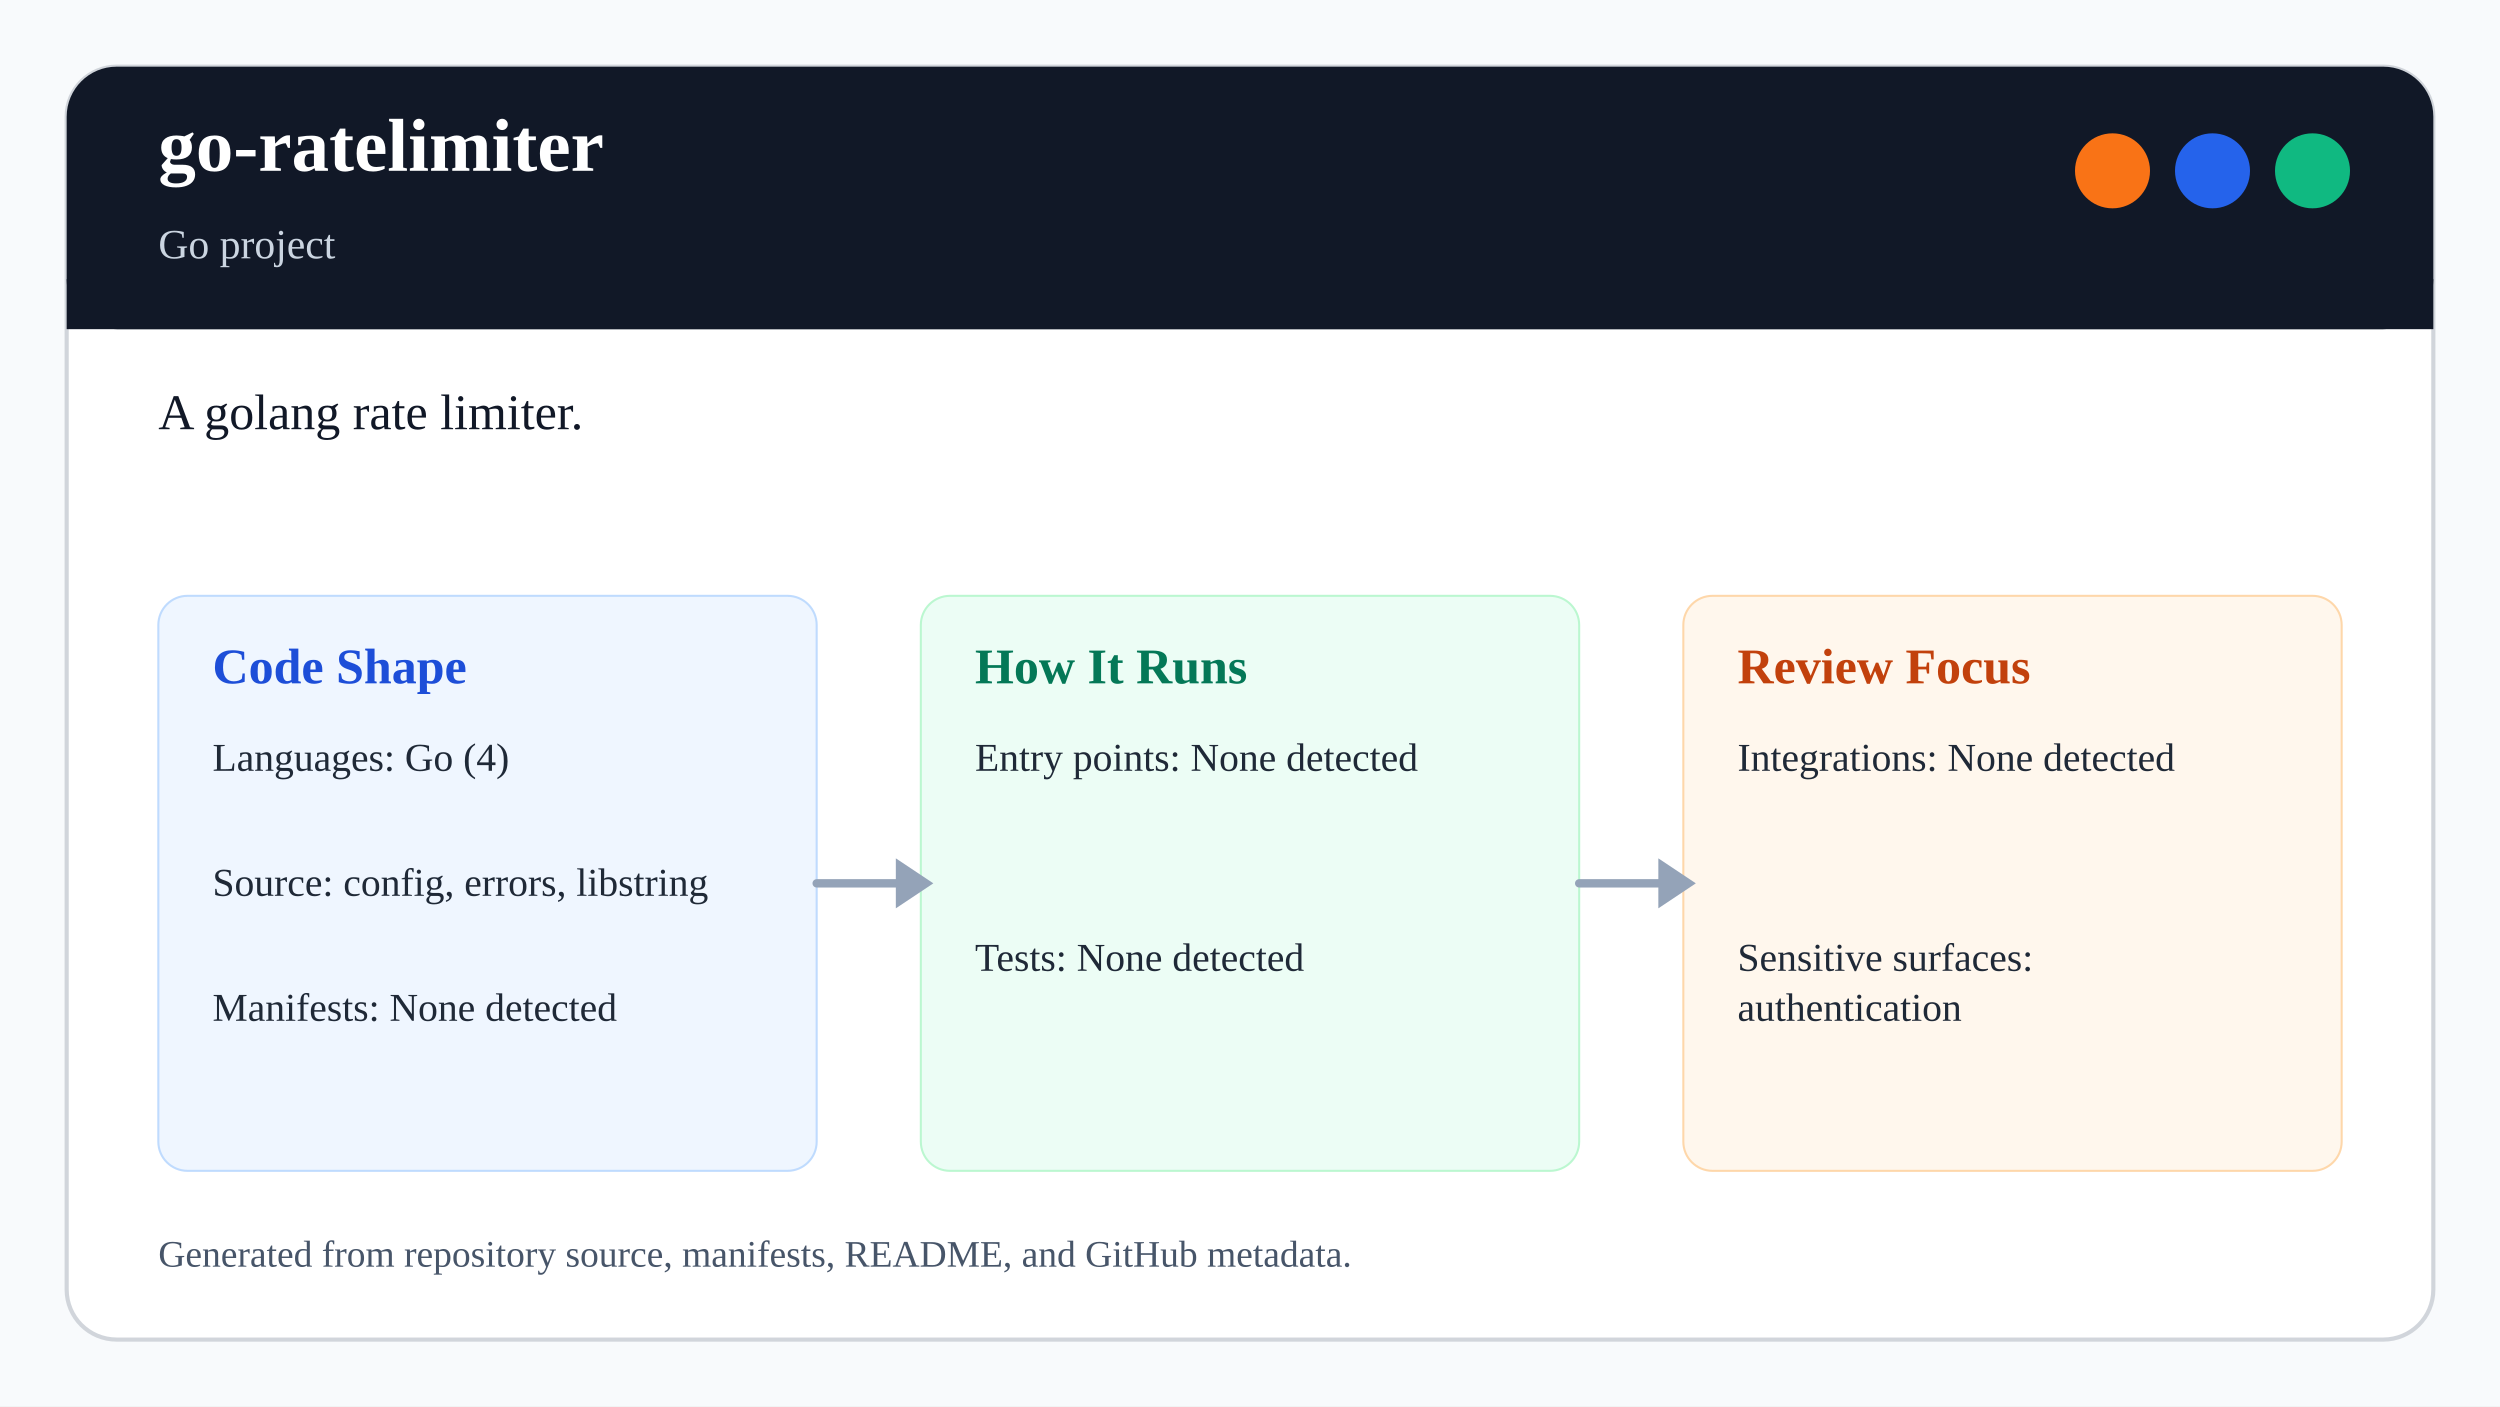
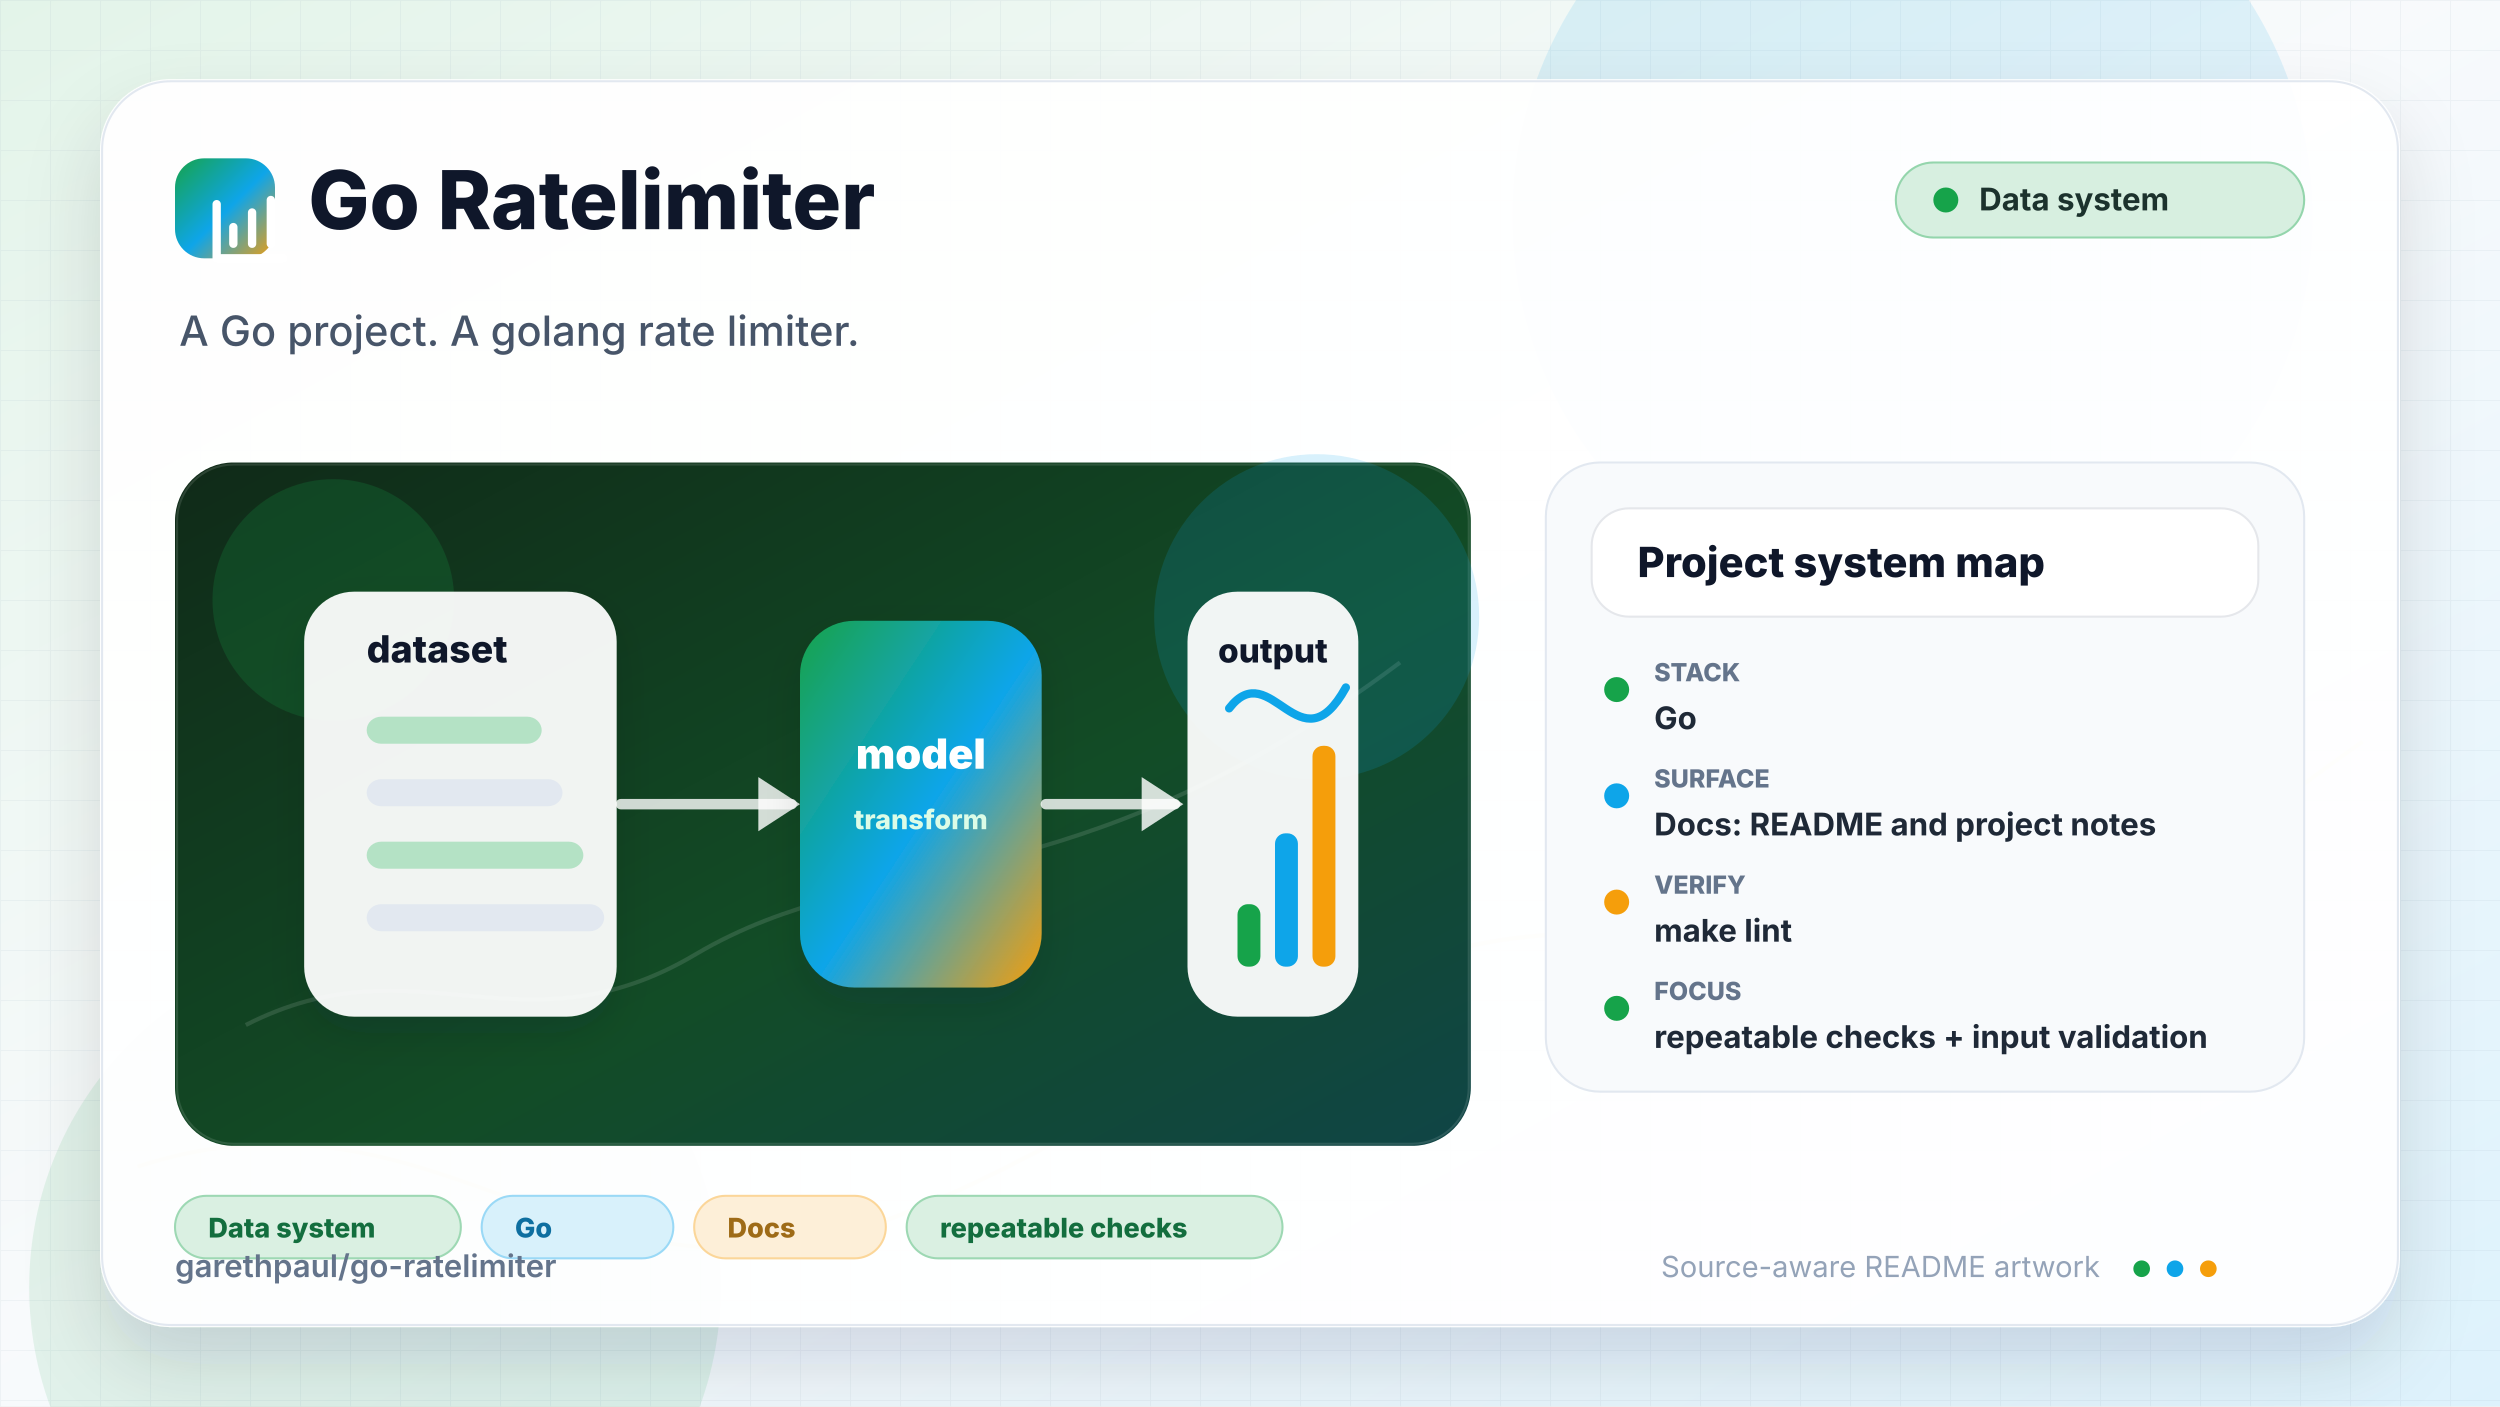
- <svg xmlns="http://www.w3.org/2000/svg" width="1200" height="675" viewBox="0 0 1200 675" role="img" aria-labelledby="title desc">
-   <rect width="1200" height="675" fill="#f8fafc" />
-   <rect x="32" y="32" width="1136" height="611" rx="24" fill="#ffffff" stroke="#d1d5db" stroke-width="2" />
-   <rect x="32" y="32" width="1136" height="126" rx="24" fill="#111827" />
-   <path d="M32 134h1136v24H32z" fill="#111827" />
-   <circle cx="1062" cy="82" r="18" fill="#2563eb" />
-   <circle cx="1110" cy="82" r="18" fill="#10b981" />
-   <circle cx="1014" cy="82" r="18" fill="#f97316" />
-   <text x="76" y="82" font-size="36" fill="#ffffff" font-weight="700">go-ratelimiter</text>
-   <text x="76" y="124" font-size="20" fill="#cbd5e1">Go project</text>
-   <text x="76" y="206" font-size="24" fill="#111827">A golang rate limiter.</text>
-   <rect x="76" y="286" width="316" height="276" rx="14" fill="#eff6ff" stroke="#bfdbfe" />
-   <text x="102" y="328" font-size="24" font-weight="700" fill="#1d4ed8">Code Shape</text>
-   <text x="102" y="370" font-size="19" fill="#1f2937">Languages: Go (4)</text>
-   <text x="102" y="430" font-size="19" fill="#1f2937">Source: config, errors, libstring</text>
-   <text x="102" y="490" font-size="19" fill="#1f2937">Manifests: None detected</text>
-   <rect x="442" y="286" width="316" height="276" rx="14" fill="#ecfdf5" stroke="#bbf7d0" />
-   <text x="468" y="328" font-size="24" font-weight="700" fill="#047857">How It Runs</text>
-   <text x="468" y="370" font-size="19" fill="#1f2937">Entry points: None detected</text>
-   <text x="468" y="466" font-size="19" fill="#1f2937">Tests: None detected</text>
-   <rect x="808" y="286" width="316" height="276" rx="14" fill="#fff7ed" stroke="#fed7aa" />
-   <text x="834" y="328" font-size="24" font-weight="700" fill="#c2410c">Review Focus</text>
-   <text x="834" y="370" font-size="19" fill="#1f2937">Integrations: None detected</text>
-   <text x="834" y="466" font-size="19" fill="#1f2937">Sensitive surfaces:</text>
-   <text x="834" y="490" font-size="19" fill="#1f2937">authentication</text>
-   <path d="M392 424h50" stroke="#94a3b8" stroke-width="4" stroke-linecap="round" />
-   <path d="M430 412l18 12-18 12z" fill="#94a3b8" />
-   <path d="M758 424h50" stroke="#94a3b8" stroke-width="4" stroke-linecap="round" />
-   <path d="M796 412l18 12-18 12z" fill="#94a3b8" />
-   <text x="76" y="608" font-size="18" fill="#475569">Generated from repository source, manifests, README, and GitHub metadata.</text>
+ <svg xmlns="http://www.w3.org/2000/svg" width="1200" height="675" viewBox="0 0 1200 675" role="img" aria-labelledby="p45djq-title p45djq-desc">
+   <defs>
+     <linearGradient id="p45djq-bg" x1="0" y1="0" x2="1" y2="1">
+       <stop offset="0%" stop-color="#e3f4e9" />
+       <stop offset="48%" stop-color="#f8fafc" />
+       <stop offset="100%" stop-color="#ddf2fc" />
+     </linearGradient>
+     <linearGradient id="p45djq-stage" x1="0" y1="0" x2="1" y2="1">
+       <stop offset="0%" stop-color="#102a18" />
+       <stop offset="58%" stop-color="#124c26" />
+       <stop offset="100%" stop-color="#104546" />
+     </linearGradient>
+     <linearGradient id="p45djq-accent" x1="0" y1="0" x2="1" y2="1">
+       <stop offset="0%" stop-color="#16a34a" />
+       <stop offset="52%" stop-color="#0ea5e9" />
+       <stop offset="100%" stop-color="#f59e0b" />
+     </linearGradient>
+     <linearGradient id="p45djq-soft" x1="0" y1="0" x2="1" y2="1">
+       <stop offset="0%" stop-color="#c7e9d4" />
+       <stop offset="100%" stop-color="#fdeac9" />
+     </linearGradient>
+     <filter id="p45djq-shadow" x="-20%" y="-20%" width="140%" height="150%">
+       <feDropShadow dx="0" dy="18" stdDeviation="18" flood-color="#0f172a" flood-opacity="0.14" />
+     </filter>
+     <filter id="p45djq-miniShadow" x="-20%" y="-20%" width="140%" height="150%">
+       <feDropShadow dx="0" dy="8" stdDeviation="10" flood-color="#0f172a" flood-opacity="0.12" />
+     </filter>
+     <pattern id="p45djq-grid" width="24" height="24" patternUnits="userSpaceOnUse">
+       <path d="M24 0H0v24" fill="none" stroke="#94a3b8" stroke-opacity="0.16" stroke-width="1" />
+     </pattern>
+     <style>
+       .label { font: 700 13px ui-sans-serif, system-ui, -apple-system, BlinkMacSystemFont, "Segoe UI", sans-serif; letter-spacing: 0; text-transform: uppercase; }
+       .body { font-family: ui-sans-serif, system-ui, -apple-system, BlinkMacSystemFont, "Segoe UI", sans-serif; letter-spacing: 0; }
+     </style>
+   </defs>
+   <rect width="1200" height="675" fill="url(#p45djq-bg)" />
+   <rect width="1200" height="675" fill="url(#p45djq-grid)" opacity="0.65" />
+   <circle cx="180" cy="618" r="166" fill="#16a34a" opacity="0.10" />
+   <circle cx="918" cy="104" r="192" fill="#0ea5e9" opacity="0.12" />
+   <path d="M66 560 C214 512 278 642 430 584 C576 528 676 408 838 462 C966 504 1034 426 1134 356" fill="none" stroke="#f59e0b" stroke-width="2" stroke-opacity="0.18" />
+   <rect x="48" y="38" width="1104" height="599" rx="34" fill="#ffffff" opacity="0.94" filter="url(#p45djq-shadow)" />
+   <rect x="49" y="39" width="1102" height="597" rx="33" fill="none" stroke="#e2e8f0" stroke-width="1" />
+   <g class="body">
+     <rect x="84" y="76" width="48" height="48" rx="14" fill="url(#p45djq-accent)" />
+     <path d="M6 34V8 M6 34h32 M14 27v-8 M23 27V12 M32 27V6" transform="translate(98 90)" stroke="#ffffff" stroke-width="4" stroke-linecap="round" stroke-linejoin="round" fill="none" />
+     <text x="148" y="110" fill="#0f172a" font-size="39" font-weight="800">Go Ratelimiter</text>
+     <rect x="910" y="78" width="196" height="36" rx="18" fill="#d7efe0" stroke="#94d5ac" />
+     <circle cx="934" cy="96" r="6" fill="#16a34a" />
+     <text x="950" y="101" fill="#1c322d" font-size="15" font-weight="700">Data system</text>
+     <text x="86" y="166" fill="#475569" font-size="20" font-weight="500">A Go project. A golang rate limiter.</text>
+   </g>
+   <g transform="translate(84 222)">
+     <rect x="0" y="0" width="622" height="328" rx="28" fill="url(#p45djq-stage)" />
+     <rect x="1" y="1" width="620" height="326" rx="27" fill="none" stroke="#ffffff" stroke-opacity="0.12" />
+     <path d="M34 270 C116 228 166 286 250 236 C338 184 430 214 588 96" fill="none" stroke="#ffffff" stroke-opacity="0.12" stroke-width="2" />
+     <circle cx="76" cy="66" r="58" fill="#16a34a" opacity="0.20" />
+     <circle cx="548" cy="74" r="78" fill="#0ea5e9" opacity="0.16" />
+     <g class="body">
+       <rect x="62" y="62" width="150" height="204" rx="24" fill="#ffffff" opacity="0.94" filter="url(#p45djq-miniShadow)" />
+       <text x="92" y="96" fill="#0f172a" font-size="18" font-weight="800">dataset</text>
+       <rect x="92" y="122" width="84" height="13" rx="7" fill="#b4e2c5" />
+       <rect x="92" y="152" width="94" height="13" rx="7" fill="#e2e8f0" />
+       <rect x="92" y="182" width="104" height="13" rx="7" fill="#b4e2c5" />
+       <rect x="92" y="212" width="114" height="13" rx="7" fill="#e2e8f0" />
+       <path d="M214 164h82" stroke="#ffffff" stroke-width="5" stroke-linecap="round" opacity="0.8" />
+       <path d="M280 151l20 13-20 13" fill="#ffffff" opacity="0.82" />
+       <rect x="300" y="76" width="116" height="176" rx="26" fill="url(#p45djq-accent)" filter="url(#p45djq-miniShadow)" />
+       <text x="358" y="147" fill="#ffffff" font-size="20" font-weight="900" text-anchor="middle">model</text>
+       <text x="358" y="176" fill="#dcfce7" font-size="13" font-weight="800" text-anchor="middle">transform</text>
+       <path d="M418 164h62" stroke="#ffffff" stroke-width="5" stroke-linecap="round" opacity="0.8" />
+       <path d="M464 151l20 13-20 13" fill="#ffffff" opacity="0.82" />
+       <rect x="486" y="62" width="82" height="204" rx="24" fill="#ffffff" opacity="0.94" />
+       <rect x="510" y="212" width="11" height="30" rx="5" fill="#16a34a" />
+       <rect x="528" y="178" width="11" height="64" rx="5" fill="#0ea5e9" />
+       <rect x="546" y="136" width="11" height="106" rx="5" fill="#f59e0b" />
+       <path d="M506 118 C526 92 540 148 562 108" fill="none" stroke="#0ea5e9" stroke-width="4" stroke-linecap="round" />
+       <text x="527" y="96" fill="#0f172a" font-size="16" font-weight="800" text-anchor="middle">output</text>
+     </g>
+   </g>
+   <g class="body" transform="translate(742 222)">
+     <rect x="0" y="0" width="364" height="302" rx="26" fill="#f8fafc" stroke="#e2e8f0" />
+     <rect x="22" y="22" width="320" height="52" rx="18" fill="#ffffff" stroke="#e5e7eb" />
+     <text x="44" y="55" fill="#0f172a" font-size="20" font-weight="800">Project system map</text>
+     <g transform="translate(24 94)">
+       <circle cx="10" cy="15" r="6" fill="#16a34a" />
+       <text x="28" y="11" fill="#64748b" font-size="12" font-weight="800">STACK</text>
+       <text x="28" y="34" fill="#1f2937" font-size="15" font-weight="650">Go</text>
+     </g>
+     <g transform="translate(24 145)">
+       <circle cx="10" cy="15" r="6" fill="#0ea5e9" />
+       <text x="28" y="11" fill="#64748b" font-size="12" font-weight="800">SURFACE</text>
+       <text x="28" y="34" fill="#1f2937" font-size="15" font-weight="650">Docs: README and project notes</text>
+     </g>
+     <g transform="translate(24 196)">
+       <circle cx="10" cy="15" r="6" fill="#f59e0b" />
+       <text x="28" y="11" fill="#64748b" font-size="12" font-weight="800">VERIFY</text>
+       <text x="28" y="34" fill="#1f2937" font-size="15" font-weight="650">make lint</text>
+     </g>
+     <g transform="translate(24 247)">
+       <circle cx="10" cy="15" r="6" fill="#16a34a" />
+       <text x="28" y="11" fill="#64748b" font-size="12" font-weight="800">FOCUS</text>
+       <text x="28" y="34" fill="#1f2937" font-size="15" font-weight="650">repeatable checks + input validation</text>
+     </g>
+   </g>
+   <g class="body">
+     <rect x="84" y="574" width="137.2" height="30" rx="15" fill="#daf0e2" stroke="#9dd8b3" />
+     <text x="100" y="594" fill="#136e3e" font-size="13" font-weight="800">Data system</text>
+     <rect x="231.2" y="574" width="92" height="30" rx="15" fill="#d8f1fb" stroke="#9ad9f6" />
+     <text x="247.2" y="594" fill="#0e6fa0" font-size="13" font-weight="800">Go</text>
+     <rect x="333.2" y="574" width="92" height="30" rx="15" fill="#fdefd8" stroke="#fbd699" />
+     <text x="349.2" y="594" fill="#9e6b17" font-size="13" font-weight="800">Docs</text>
+     <rect x="435.2" y="574" width="180.4" height="30" rx="15" fill="#daf0e2" stroke="#9dd8b3" />
+     <text x="451.2" y="594" fill="#136e3e" font-size="13" font-weight="800">repeatable checks</text>
+   </g>
+   <g class="body">
+     <text x="84" y="613" fill="#64748b" font-size="15" font-weight="600">garethpaul/go-ratelimiter</text>
+     <text x="1008" y="613" fill="#94a3b8" font-size="14" text-anchor="end">Source-aware README artwork</text>
+     <circle cx="1028" cy="609" r="4" fill="#16a34a" />
+     <circle cx="1044" cy="609" r="4" fill="#0ea5e9" />
+     <circle cx="1060" cy="609" r="4" fill="#f59e0b" />
+   </g>
</svg>
